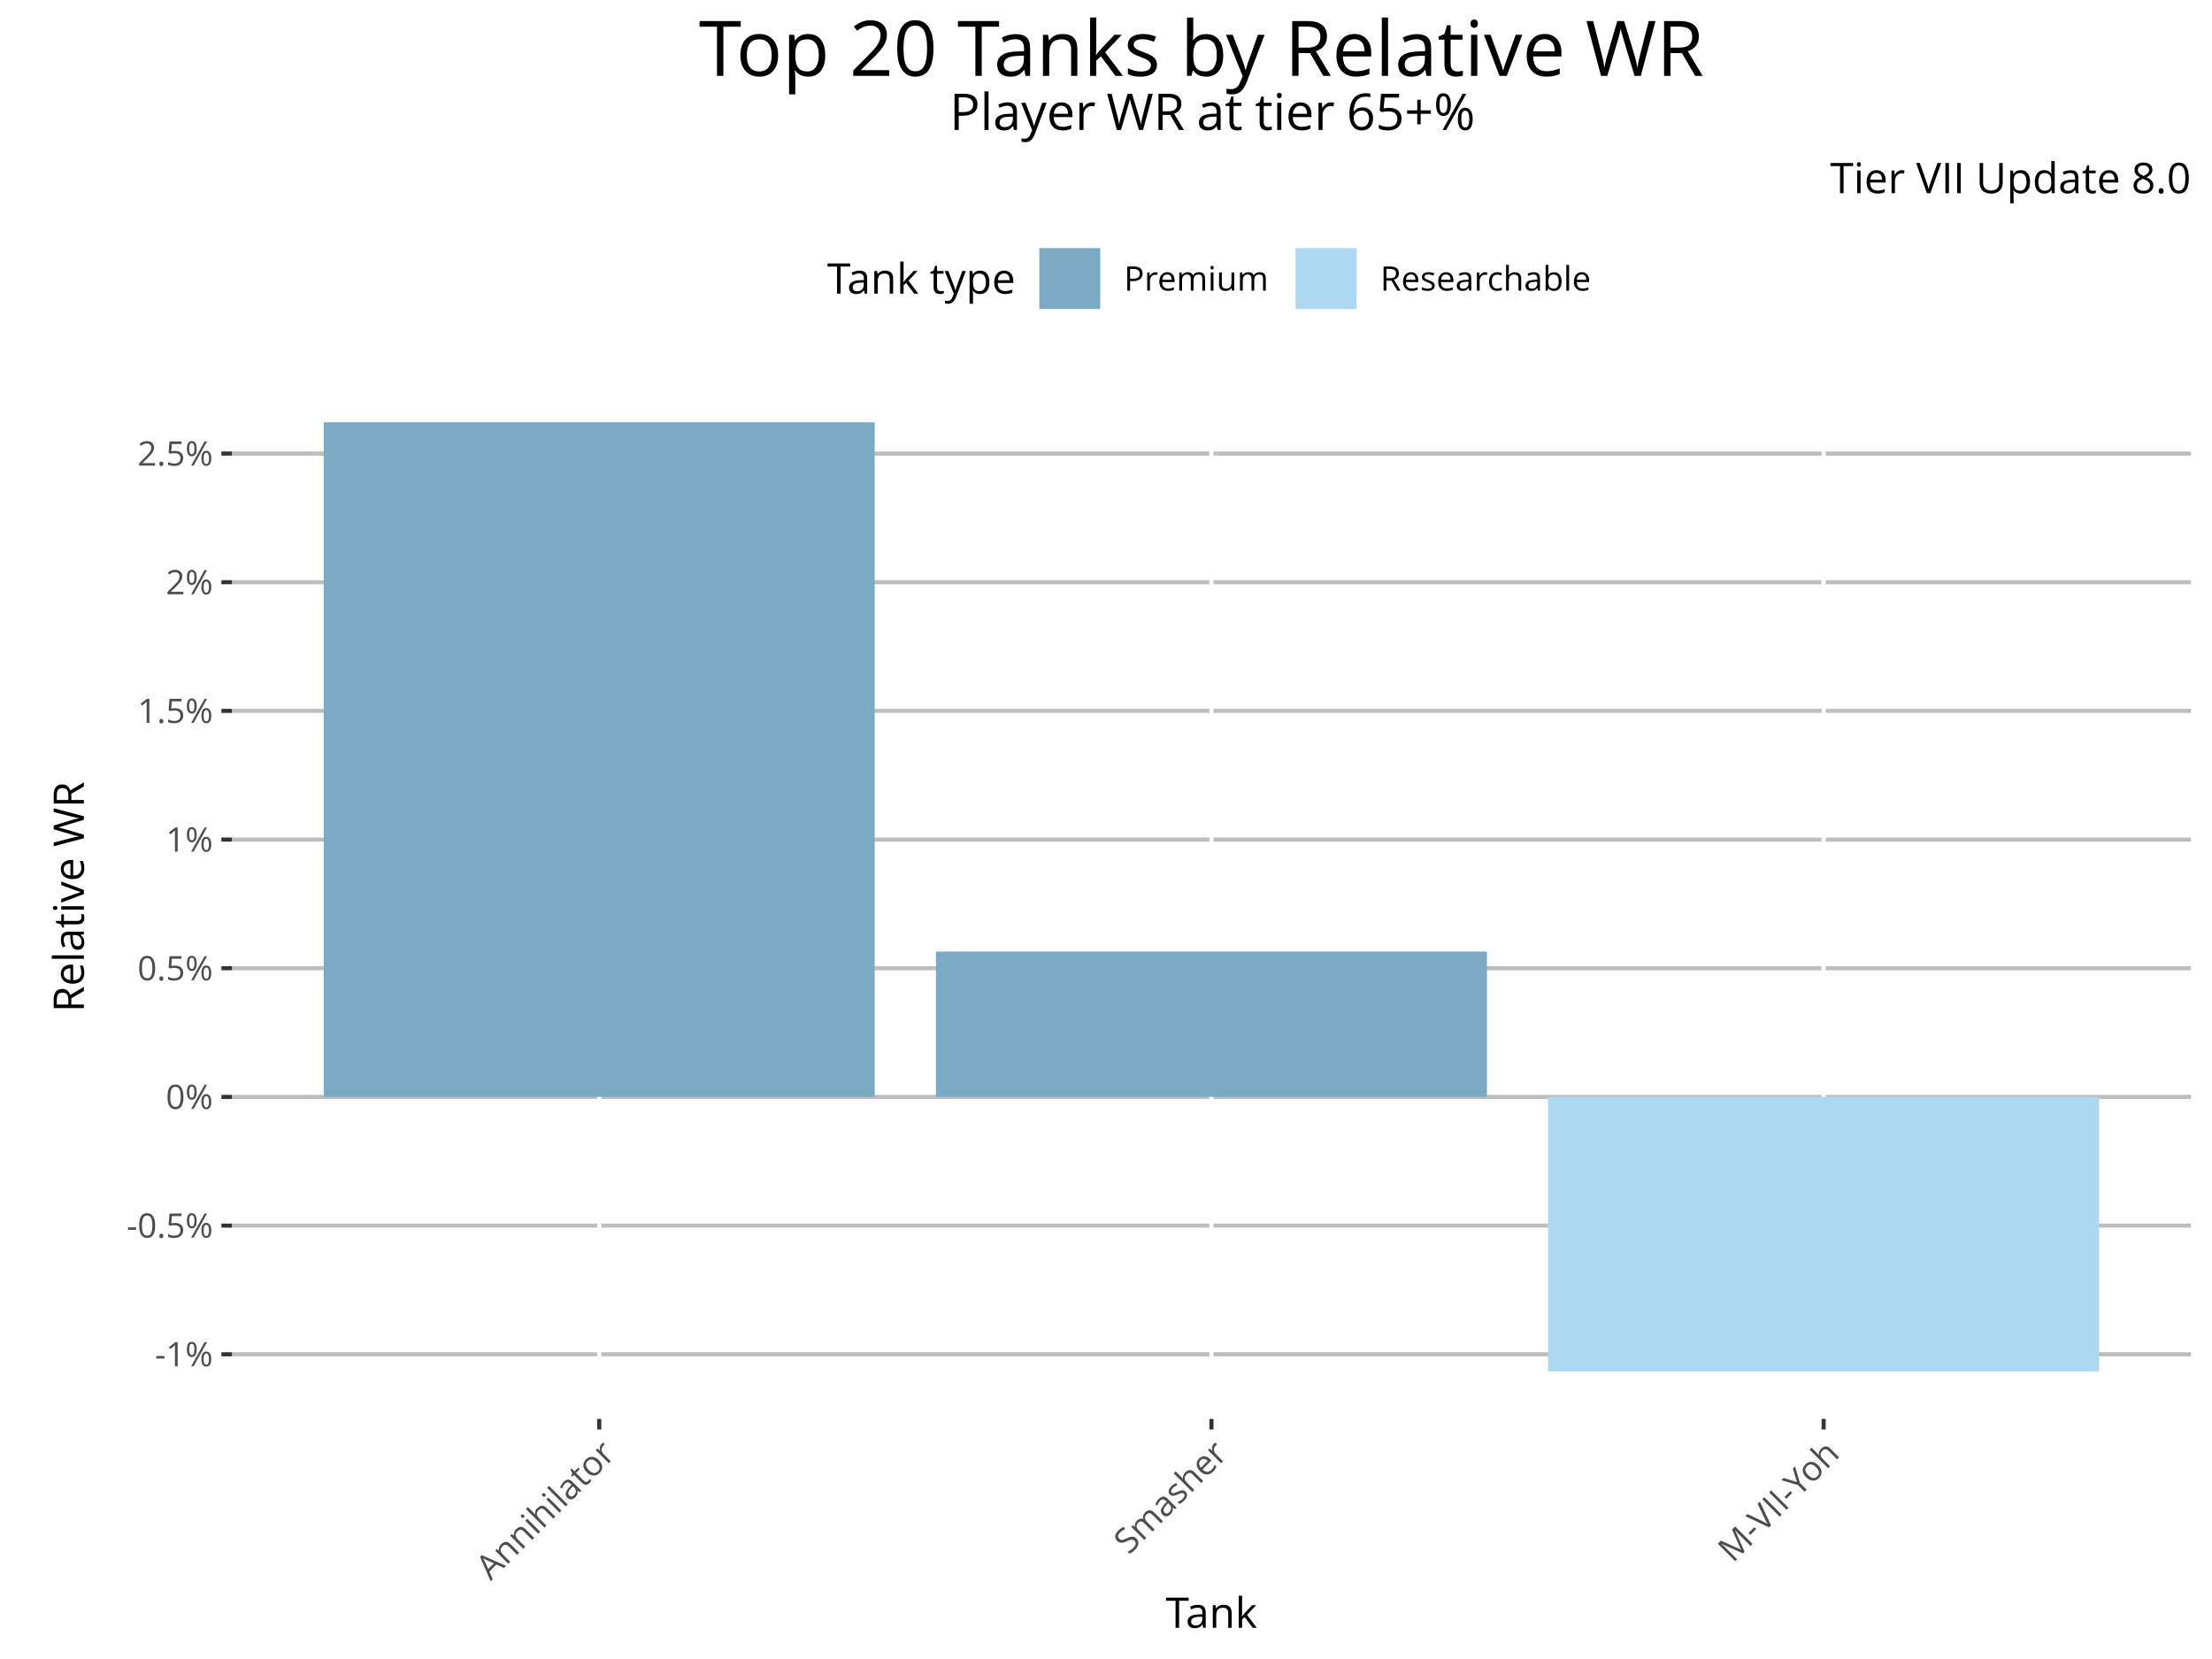
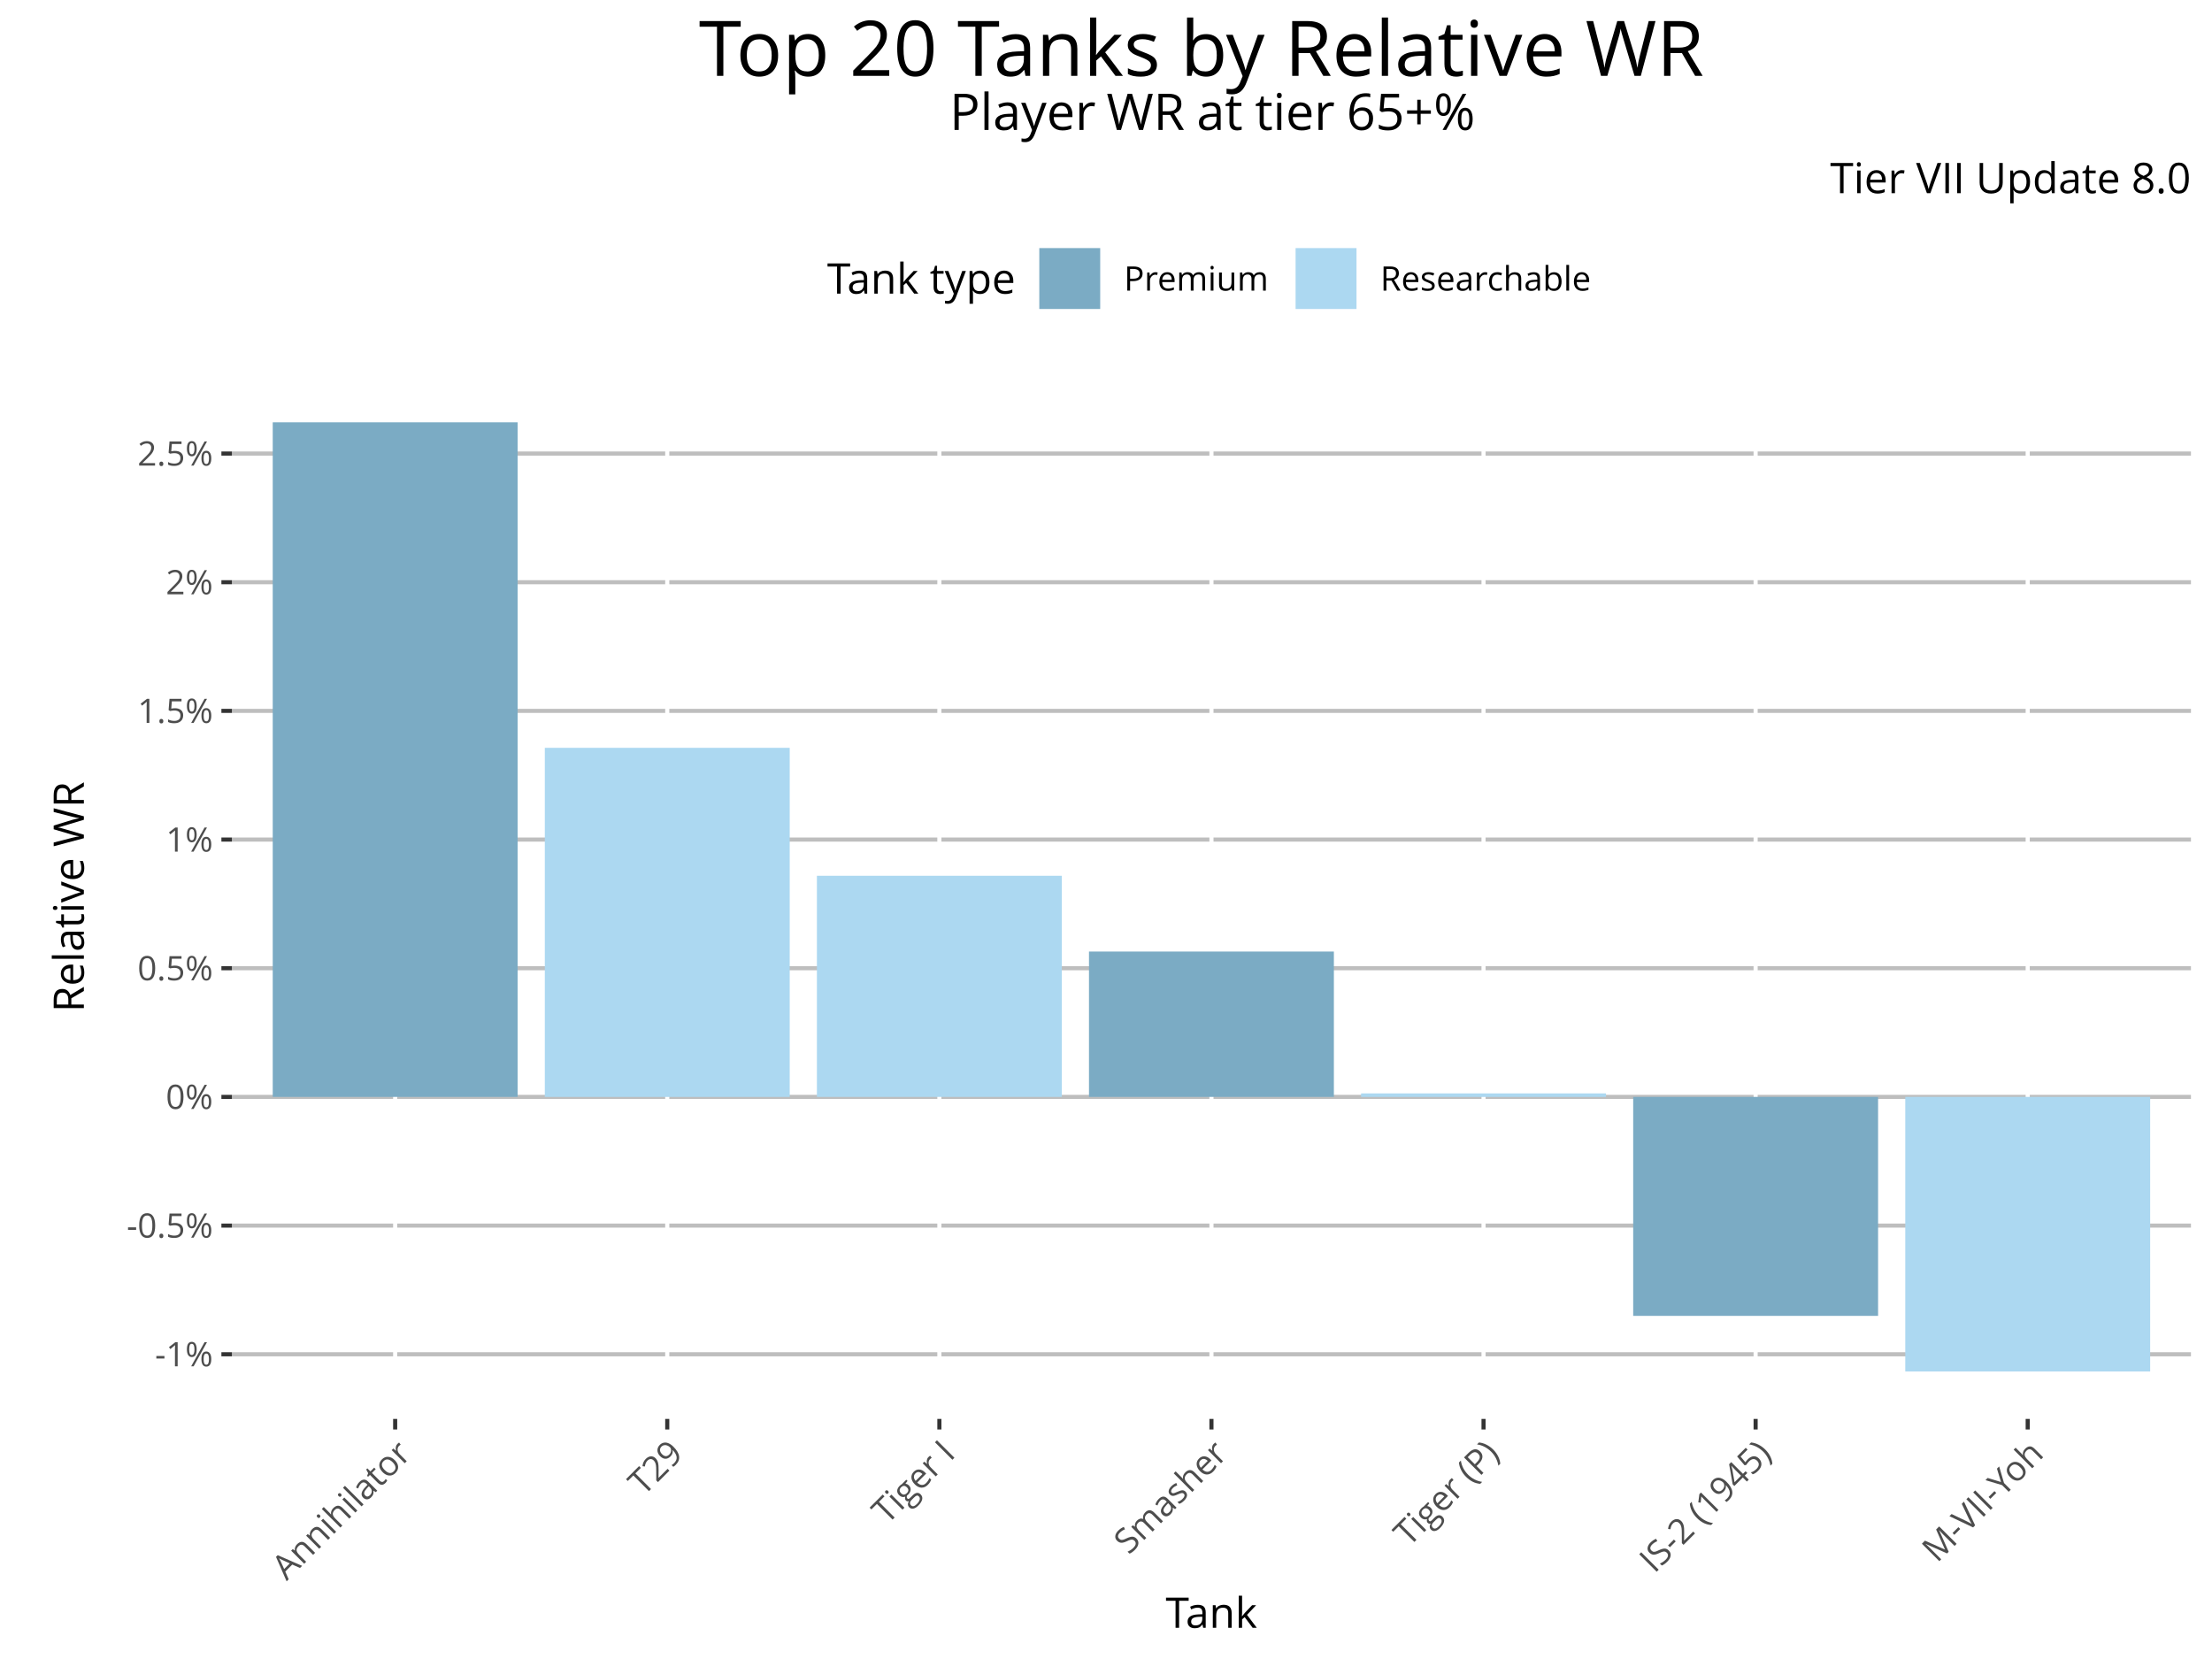
<svg xmlns="http://www.w3.org/2000/svg" class="svglite" width="576.00pt" height="432.00pt" viewBox="0 0 576.00 432.00">
  <defs>
    <style type="text/css">
    .svglite line, .svglite polyline, .svglite polygon, .svglite path, .svglite rect, .svglite circle {
      fill: none;
      stroke: #000000;
      stroke-linecap: round;
      stroke-linejoin: round;
      stroke-miterlimit: 10.00;
    }
  </style>
  </defs>
  <rect width="100%" height="100%" style="stroke: none; fill: #FFFFFF;" />
  <defs>
    <clipPath id="cpMC4wMHw1NzYuMDB8MC4wMHw0MzIuMDA=">
      <rect x="0.00" y="0.00" width="576.00" height="432.00" />
    </clipPath>
  </defs>
  <g clip-path="url(#cpMC4wMHw1NzYuMDB8MC4wMHw0MzIuMDA=)">
    <rect x="0.00" y="0" width="576.00" height="432.00" style="stroke-width: 1.07; stroke: #FFFFFF; fill: #FFFFFF;" />
  </g>
  <defs>
    <clipPath id="cpNjAuMzl8NTcwLjUyfDk3LjYxfDM2OS40OQ==">
      <rect x="60.39" y="97.61" width="510.13" height="271.88" />
    </clipPath>
  </defs>
  <g clip-path="url(#cpNjAuMzl8NTcwLjUyfDk3LjYxfDM2OS40OQ==)">
    <rect x="60.39" y="97.61" width="510.13" height="271.88" style="stroke-width: 1.07; stroke: none;" />
    <polyline points="60.39,369.40 570.52,369.40 " style="stroke-width: 0.53; stroke: #FFFFFF; stroke-linecap: butt;" />
    <polyline points="60.39,335.89 570.52,335.89 " style="stroke-width: 0.53; stroke: #FFFFFF; stroke-linecap: butt;" />
    <polyline points="60.39,302.39 570.52,302.39 " style="stroke-width: 0.53; stroke: #FFFFFF; stroke-linecap: butt;" />
    <polyline points="60.39,268.88 570.52,268.88 " style="stroke-width: 0.53; stroke: #FFFFFF; stroke-linecap: butt;" />
    <polyline points="60.39,235.37 570.52,235.37 " style="stroke-width: 0.53; stroke: #FFFFFF; stroke-linecap: butt;" />
    <polyline points="60.39,201.87 570.52,201.87 " style="stroke-width: 0.53; stroke: #FFFFFF; stroke-linecap: butt;" />
    <polyline points="60.39,168.36 570.52,168.36 " style="stroke-width: 0.53; stroke: #FFFFFF; stroke-linecap: butt;" />
    <polyline points="60.39,134.85 570.52,134.85 " style="stroke-width: 0.53; stroke: #FFFFFF; stroke-linecap: butt;" />
    <polyline points="60.39,101.35 570.52,101.35 " style="stroke-width: 0.53; stroke: #FFFFFF; stroke-linecap: butt;" />
    <polyline points="60.39,352.65 570.52,352.65 " style="stroke-width: 1.07; stroke: #BEBEBE; stroke-linecap: butt;" />
    <polyline points="60.39,319.14 570.52,319.14 " style="stroke-width: 1.07; stroke: #BEBEBE; stroke-linecap: butt;" />
    <polyline points="60.39,285.63 570.52,285.63 " style="stroke-width: 1.07; stroke: #BEBEBE; stroke-linecap: butt;" />
    <polyline points="60.39,252.13 570.52,252.13 " style="stroke-width: 1.07; stroke: #BEBEBE; stroke-linecap: butt;" />
    <polyline points="60.39,218.62 570.52,218.62 " style="stroke-width: 1.07; stroke: #BEBEBE; stroke-linecap: butt;" />
    <polyline points="60.39,185.11 570.52,185.11 " style="stroke-width: 1.07; stroke: #BEBEBE; stroke-linecap: butt;" />
    <polyline points="60.39,151.61 570.52,151.61 " style="stroke-width: 1.07; stroke: #BEBEBE; stroke-linecap: butt;" />
    <polyline points="60.39,118.10 570.52,118.10 " style="stroke-width: 1.07; stroke: #BEBEBE; stroke-linecap: butt;" />
-     <polyline points="156.04,369.49 156.04,97.61 " style="stroke-width: 1.07; stroke: #FFFFFF; stroke-linecap: butt;" />
+     <polyline points="102.90,369.49 102.90,97.61 " style="stroke-width: 1.07; stroke: #FFFFFF; stroke-linecap: butt;" />
+     <polyline points="173.75,369.49 173.75,97.61 " style="stroke-width: 1.07; stroke: #FFFFFF; stroke-linecap: butt;" />
+     <polyline points="244.61,369.49 244.61,97.61 " style="stroke-width: 1.07; stroke: #FFFFFF; stroke-linecap: butt;" />
    <polyline points="315.46,369.49 315.46,97.61 " style="stroke-width: 1.07; stroke: #FFFFFF; stroke-linecap: butt;" />
-     <polyline points="474.87,369.49 474.87,97.61 " style="stroke-width: 1.07; stroke: #FFFFFF; stroke-linecap: butt;" />
-     <rect x="84.30" y="109.97" width="143.47" height="175.66" style="stroke-width: 1.07; stroke: none; stroke-linecap: square; stroke-linejoin: miter; fill: #7BABC4;" />
-     <rect x="243.72" y="247.78" width="143.47" height="37.85" style="stroke-width: 1.07; stroke: none; stroke-linecap: square; stroke-linejoin: miter; fill: #7BABC4;" />
-     <rect x="403.13" y="285.63" width="143.47" height="71.50" style="stroke-width: 1.07; stroke: none; stroke-linecap: square; stroke-linejoin: miter; fill: #ACD8F1;" />
+     <polyline points="386.31,369.49 386.31,97.61 " style="stroke-width: 1.07; stroke: #FFFFFF; stroke-linecap: butt;" />
+     <polyline points="457.16,369.49 457.16,97.61 " style="stroke-width: 1.07; stroke: #FFFFFF; stroke-linecap: butt;" />
+     <polyline points="528.01,369.49 528.01,97.61 " style="stroke-width: 1.07; stroke: #FFFFFF; stroke-linecap: butt;" />
+     <rect x="71.02" y="109.97" width="63.77" height="175.66" style="stroke-width: 1.07; stroke: none; stroke-linecap: square; stroke-linejoin: miter; fill: #7BABC4;" />
+     <rect x="141.87" y="194.73" width="63.77" height="90.91" style="stroke-width: 1.07; stroke: none; stroke-linecap: square; stroke-linejoin: miter; fill: #ACD8F1;" />
+     <rect x="212.72" y="228.05" width="63.77" height="57.58" style="stroke-width: 1.07; stroke: none; stroke-linecap: square; stroke-linejoin: miter; fill: #ACD8F1;" />
+     <rect x="283.57" y="247.78" width="63.77" height="37.85" style="stroke-width: 1.07; stroke: none; stroke-linecap: square; stroke-linejoin: miter; fill: #7BABC4;" />
+     <rect x="354.42" y="284.72" width="63.77" height="0.92" style="stroke-width: 1.07; stroke: none; stroke-linecap: square; stroke-linejoin: miter; fill: #ACD8F1;" />
+     <rect x="425.28" y="285.63" width="63.77" height="57.02" style="stroke-width: 1.07; stroke: none; stroke-linecap: square; stroke-linejoin: miter; fill: #7BABC4;" />
+     <rect x="496.13" y="285.63" width="63.77" height="71.50" style="stroke-width: 1.07; stroke: none; stroke-linecap: square; stroke-linejoin: miter; fill: #ACD8F1;" />
  </g>
  <g clip-path="url(#cpMC4wMHw1NzYuMDB8MC4wMHw0MzIuMDA=)">
    <text x="55.46" y="355.79" text-anchor="end" style="font-size: 8.80px; fill: #4D4D4D; font-family: Open Sans;" textLength="15.11px" lengthAdjust="spacingAndGlyphs">-1%</text>
    <text x="55.46" y="322.28" text-anchor="end" style="font-size: 8.80px; fill: #4D4D4D; font-family: Open Sans;" textLength="22.48px" lengthAdjust="spacingAndGlyphs">-0.5%</text>
    <text x="55.46" y="288.77" text-anchor="end" style="font-size: 8.80px; fill: #4D4D4D; font-family: Open Sans;" textLength="12.28px" lengthAdjust="spacingAndGlyphs">0%</text>
    <text x="55.46" y="255.27" text-anchor="end" style="font-size: 8.80px; fill: #4D4D4D; font-family: Open Sans;" textLength="19.65px" lengthAdjust="spacingAndGlyphs">0.5%</text>
    <text x="55.46" y="221.76" text-anchor="end" style="font-size: 8.80px; fill: #4D4D4D; font-family: Open Sans;" textLength="12.28px" lengthAdjust="spacingAndGlyphs">1%</text>
    <text x="55.46" y="188.25" text-anchor="end" style="font-size: 8.80px; fill: #4D4D4D; font-family: Open Sans;" textLength="19.65px" lengthAdjust="spacingAndGlyphs">1.5%</text>
    <text x="55.46" y="154.75" text-anchor="end" style="font-size: 8.80px; fill: #4D4D4D; font-family: Open Sans;" textLength="12.28px" lengthAdjust="spacingAndGlyphs">2%</text>
    <text x="55.46" y="121.24" text-anchor="end" style="font-size: 8.80px; fill: #4D4D4D; font-family: Open Sans;" textLength="19.65px" lengthAdjust="spacingAndGlyphs">2.5%</text>
    <polyline points="57.65,352.65 60.39,352.65 " style="stroke-width: 1.07; stroke: #333333; stroke-linecap: butt;" />
    <polyline points="57.65,319.14 60.39,319.14 " style="stroke-width: 1.07; stroke: #333333; stroke-linecap: butt;" />
    <polyline points="57.65,285.63 60.39,285.63 " style="stroke-width: 1.07; stroke: #333333; stroke-linecap: butt;" />
    <polyline points="57.65,252.13 60.39,252.13 " style="stroke-width: 1.07; stroke: #333333; stroke-linecap: butt;" />
    <polyline points="57.65,218.62 60.39,218.62 " style="stroke-width: 1.07; stroke: #333333; stroke-linecap: butt;" />
    <polyline points="57.65,185.11 60.39,185.11 " style="stroke-width: 1.07; stroke: #333333; stroke-linecap: butt;" />
    <polyline points="57.65,151.61 60.39,151.61 " style="stroke-width: 1.07; stroke: #333333; stroke-linecap: butt;" />
    <polyline points="57.65,118.10 60.39,118.10 " style="stroke-width: 1.07; stroke: #333333; stroke-linecap: butt;" />
-     <polyline points="156.04,372.23 156.04,369.49 " style="stroke-width: 1.07; stroke: #333333; stroke-linecap: butt;" />
+     <polyline points="102.90,372.23 102.90,369.49 " style="stroke-width: 1.07; stroke: #333333; stroke-linecap: butt;" />
+     <polyline points="173.75,372.23 173.75,369.49 " style="stroke-width: 1.07; stroke: #333333; stroke-linecap: butt;" />
+     <polyline points="244.61,372.23 244.61,369.49 " style="stroke-width: 1.07; stroke: #333333; stroke-linecap: butt;" />
    <polyline points="315.46,372.23 315.46,369.49 " style="stroke-width: 1.07; stroke: #333333; stroke-linecap: butt;" />
-     <polyline points="474.87,372.23 474.87,369.49 " style="stroke-width: 1.07; stroke: #333333; stroke-linecap: butt;" />
-     <text transform="translate(160.58,378.97) rotate(-45)" text-anchor="end" style="font-size: 9.00px; fill: #4D4D4D; font-family: Open Sans;" textLength="46.38px" lengthAdjust="spacingAndGlyphs">Annihilator</text>
+     <polyline points="386.31,372.23 386.31,369.49 " style="stroke-width: 1.07; stroke: #333333; stroke-linecap: butt;" />
+     <polyline points="457.16,372.23 457.16,369.49 " style="stroke-width: 1.07; stroke: #333333; stroke-linecap: butt;" />
+     <polyline points="528.01,372.23 528.01,369.49 " style="stroke-width: 1.07; stroke: #333333; stroke-linecap: butt;" />
+     <text transform="translate(107.44,378.97) rotate(-45)" text-anchor="end" style="font-size: 9.00px; fill: #4D4D4D; font-family: Open Sans;" textLength="46.38px" lengthAdjust="spacingAndGlyphs">Annihilator</text>
+     <text transform="translate(178.30,378.97) rotate(-45)" text-anchor="end" style="font-size: 9.00px; fill: #4D4D4D; font-family: Open Sans;" textLength="15.28px" lengthAdjust="spacingAndGlyphs">T29</text>
+     <text transform="translate(249.15,378.97) rotate(-45)" text-anchor="end" style="font-size: 9.00px; fill: #4D4D4D; font-family: Open Sans;" textLength="25.76px" lengthAdjust="spacingAndGlyphs">Tiger I</text>
    <text transform="translate(320.00,378.97) rotate(-45)" text-anchor="end" style="font-size: 9.00px; fill: #4D4D4D; font-family: Open Sans;" textLength="36.85px" lengthAdjust="spacingAndGlyphs">Smasher</text>
-     <text transform="translate(479.41,378.97) rotate(-45)" text-anchor="end" style="font-size: 9.00px; fill: #4D4D4D; font-family: Open Sans;" textLength="39.85px" lengthAdjust="spacingAndGlyphs">M-VII-Yoh</text>
+     <text transform="translate(390.85,378.97) rotate(-45)" text-anchor="end" style="font-size: 9.00px; fill: #4D4D4D; font-family: Open Sans;" textLength="34.00px" lengthAdjust="spacingAndGlyphs">Tiger (P)</text>
+     <text transform="translate(461.70,378.97) rotate(-45)" text-anchor="end" style="font-size: 9.00px; fill: #4D4D4D; font-family: Open Sans;" textLength="43.75px" lengthAdjust="spacingAndGlyphs">IS-2 (1945)</text>
+     <text transform="translate(532.55,378.97) rotate(-45)" text-anchor="end" style="font-size: 9.00px; fill: #4D4D4D; font-family: Open Sans;" textLength="39.85px" lengthAdjust="spacingAndGlyphs">M-VII-Yoh</text>
    <text x="315.46" y="423.88" text-anchor="middle" style="font-size: 11.00px; font-family: Open Sans;" textLength="23.85px" lengthAdjust="spacingAndGlyphs">Tank</text>
    <text transform="translate(21.84,233.55) rotate(-90)" text-anchor="middle" style="font-size: 11.00px; font-family: Open Sans;" textLength="60.07px" lengthAdjust="spacingAndGlyphs">Relative WR</text>
    <rect x="209.91" y="58.42" width="211.09" height="28.24" style="stroke-width: 1.07; stroke: none; fill: #FFFFFF;" />
    <text x="215.39" y="76.46" style="font-size: 11.00px; font-family: Open Sans;" textLength="49.05px" lengthAdjust="spacingAndGlyphs">Tank type</text>
    <rect x="269.92" y="63.90" width="17.28" height="17.28" style="stroke-width: 1.07; stroke: none;" />
    <rect x="270.63" y="64.60" width="15.86" height="15.86" style="stroke-width: 1.07; stroke: none; stroke-linecap: square; stroke-linejoin: miter; fill: #7BABC4;" />
    <rect x="336.66" y="63.90" width="17.28" height="17.28" style="stroke-width: 1.07; stroke: none;" />
    <rect x="337.37" y="64.60" width="15.86" height="15.86" style="stroke-width: 1.07; stroke: none; stroke-linecap: square; stroke-linejoin: miter; fill: #ACD8F1;" />
    <text x="292.68" y="75.67" style="font-size: 8.80px; font-family: Open Sans;" textLength="37.66px" lengthAdjust="spacingAndGlyphs">Premium</text>
    <text x="359.42" y="75.67" style="font-size: 8.80px; font-family: Open Sans;" textLength="54.87px" lengthAdjust="spacingAndGlyphs">Researchable</text>
    <text x="570.52" y="50.30" text-anchor="end" style="font-size: 11.00px; font-family: Open Sans;" textLength="93.95px" lengthAdjust="spacingAndGlyphs">Tier VII Update 8.0</text>
    <text x="182.00" y="19.76" style="font-size: 20.00px; font-family: Open Sans;" textLength="34.01px" lengthAdjust="spacingAndGlyphs">Top</text>
    <text x="221.20" y="19.76" style="font-size: 20.00px; font-family: Open Sans;" textLength="22.87px" lengthAdjust="spacingAndGlyphs">20</text>
    <text x="249.28" y="19.76" style="font-size: 20.00px; font-family: Open Sans;" textLength="52.91px" lengthAdjust="spacingAndGlyphs">Tanks</text>
    <text x="307.38" y="19.76" style="font-size: 20.00px; font-family: Open Sans;" textLength="21.93px" lengthAdjust="spacingAndGlyphs">by</text>
    <text x="334.52" y="19.76" style="font-size: 20.00px; font-family: Open Sans;" textLength="73.14px" lengthAdjust="spacingAndGlyphs">Relative</text>
    <text x="412.84" y="19.76" style="font-size: 20.00px; font-family: Open Sans;" textLength="30.88px" lengthAdjust="spacingAndGlyphs">WR</text>
    <text x="247.26" y="33.84" style="font-size: 13.20px; font-family: Open Sans;" textLength="38.04px" lengthAdjust="spacingAndGlyphs">Player</text>
    <text x="288.14" y="33.84" style="font-size: 13.20px; font-family: Open Sans;" textLength="20.36px" lengthAdjust="spacingAndGlyphs">WR</text>
    <text x="311.59" y="33.84" style="font-size: 13.20px; font-family: Open Sans;" textLength="12.00px" lengthAdjust="spacingAndGlyphs">at</text>
    <text x="326.79" y="33.84" style="font-size: 13.20px; font-family: Open Sans;" textLength="20.78px" lengthAdjust="spacingAndGlyphs">tier</text>
    <text x="350.64" y="33.84" style="font-size: 13.20px; font-family: Open Sans;" textLength="33.49px" lengthAdjust="spacingAndGlyphs">65+%</text>
  </g>
</svg>
